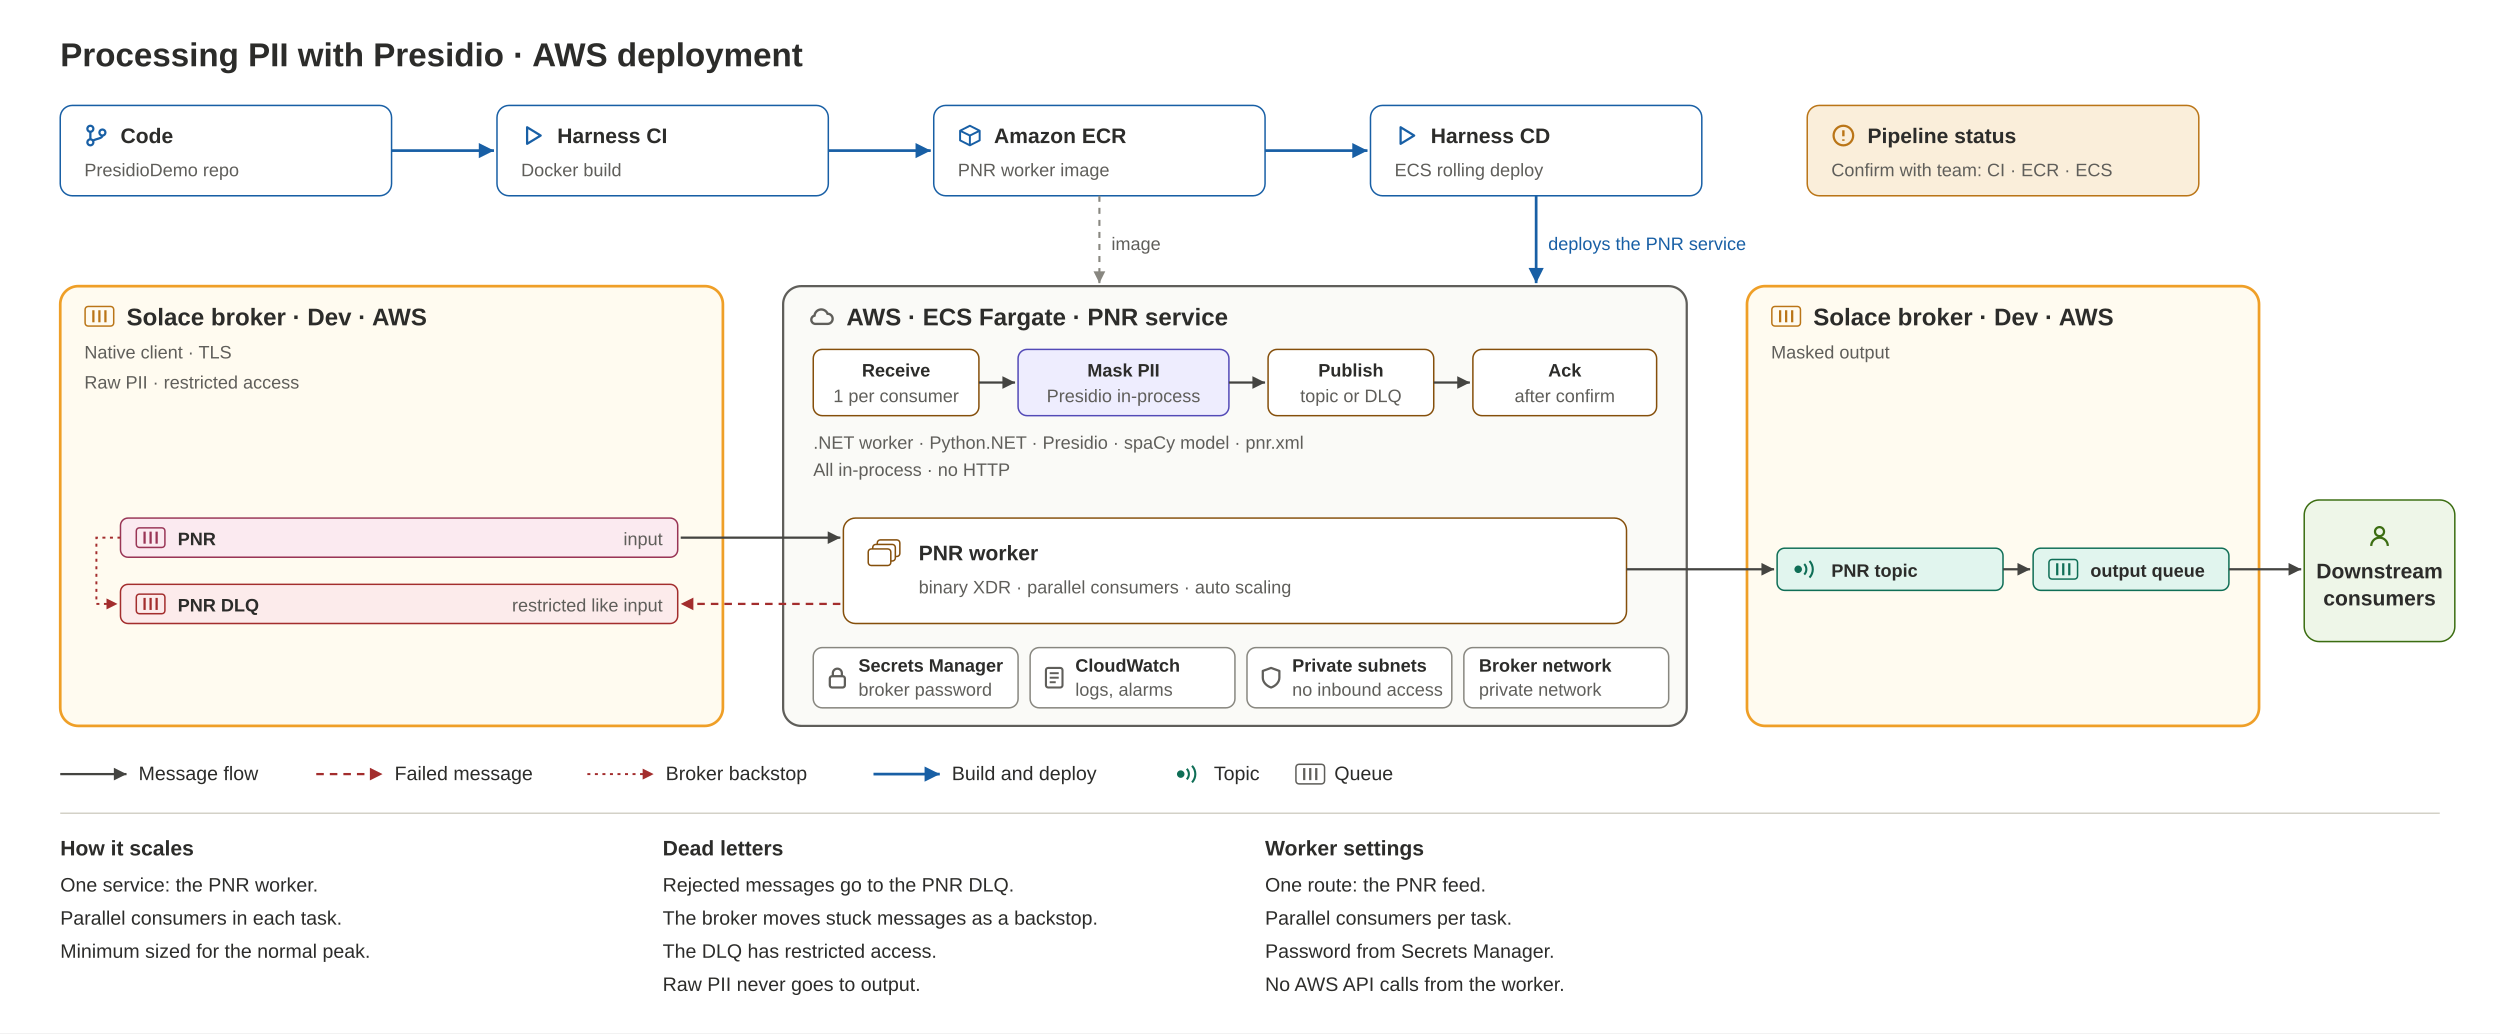
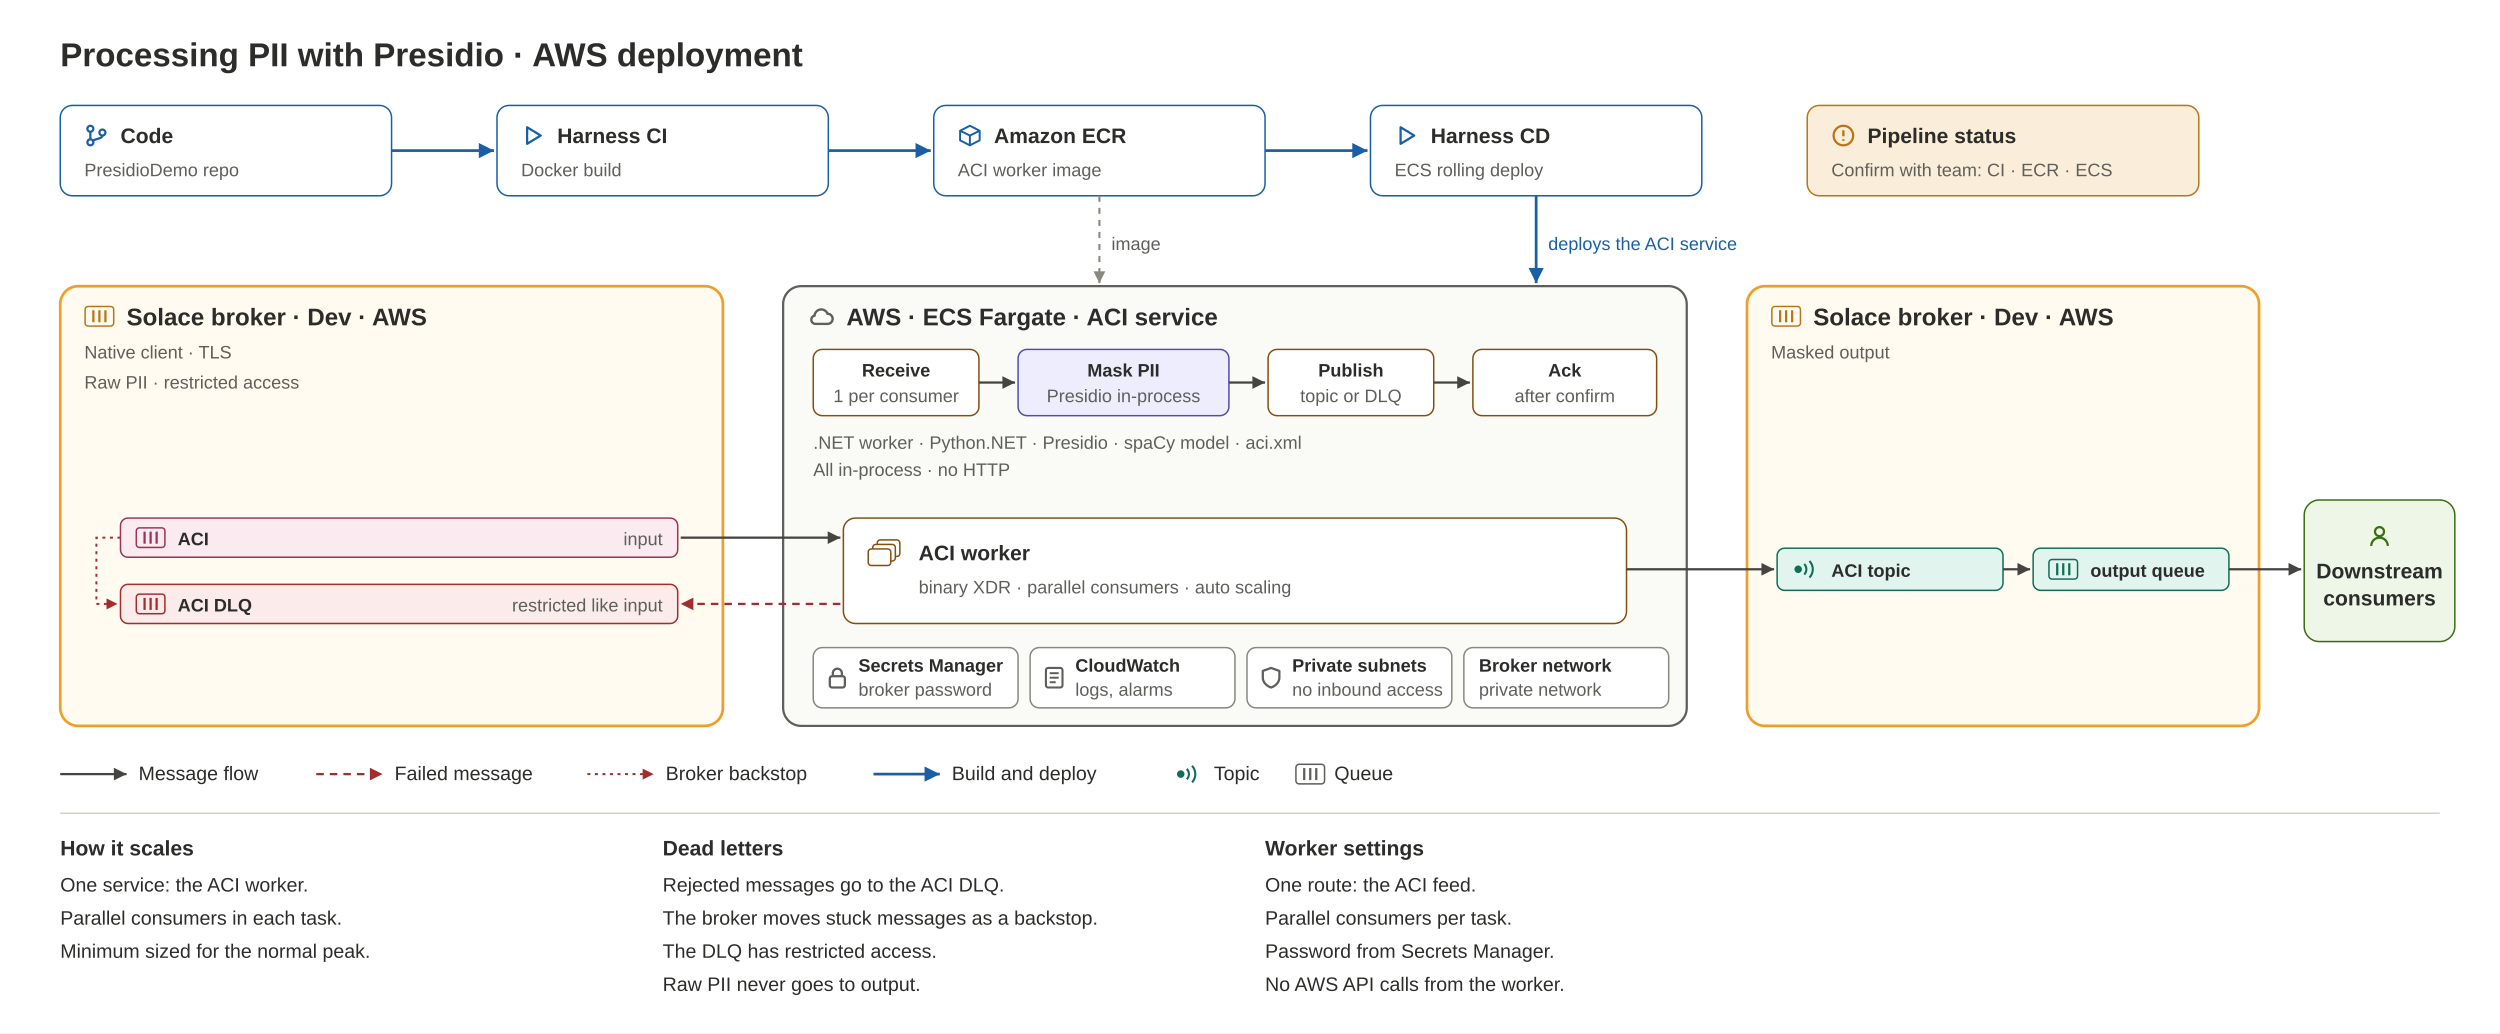
<svg xmlns="http://www.w3.org/2000/svg" viewBox="0 0 1660 686" role="img" aria-labelledby="title desc">
  <defs>
    <marker id="a" viewBox="0 0 10 10" refX="9" refY="5" markerWidth="7" markerHeight="7" orient="auto-start-reverse">
      <path d="M1 1L9 5L1 9z" fill="#444441" />
    </marker>
    <marker id="r" viewBox="0 0 10 10" refX="9" refY="5" markerWidth="7" markerHeight="7" orient="auto-start-reverse">
      <path d="M1 1L9 5L1 9z" fill="#A32D2D" />
    </marker>
    <marker id="b" viewBox="0 0 10 10" refX="9" refY="5" markerWidth="7" markerHeight="7" orient="auto-start-reverse">
      <path d="M1 1L9 5L1 9z" fill="#185FA5" />
    </marker>
    <marker id="g" viewBox="0 0 10 10" refX="9" refY="5" markerWidth="7" markerHeight="7" orient="auto-start-reverse">
      <path d="M1 1L9 5L1 9z" fill="#888780" />
    </marker>
    <symbol id="q" viewBox="0 0 20 14">
      <rect x="0.5" y="0.5" width="19" height="13" rx="2" fill="none" stroke="currentColor" />
      <path d="M6 3V11M10 3V11M14 3V11" stroke="currentColor" stroke-width="1.5" />
    </symbol>
    <symbol id="topic" viewBox="0 0 20 14">
      <circle cx="4" cy="7" r="2.5" fill="currentColor" />
      <path d="M8 3.5A5 5 0 0 1 8 10.5M11.5 1.5A8 8 0 0 1 11.5 12.5" fill="none" stroke="currentColor" stroke-width="1.4" />
    </symbol>
    <symbol id="tasks" viewBox="0 0 22 18">
      <rect x="6.5" y="0.5" width="15" height="11" rx="2" fill="#FFFFFF" stroke="currentColor" />
      <rect x="3.5" y="3.5" width="15" height="11" rx="2" fill="#FFFFFF" stroke="currentColor" />
      <rect x="0.5" y="6.5" width="15" height="11" rx="2" fill="#FFFFFF" stroke="currentColor" />
    </symbol>
    <symbol id="i-git" viewBox="0 0 16 16">
      <g fill="none" stroke="currentColor" stroke-width="1.5">
        <circle cx="4" cy="3.5" r="2" />
        <circle cx="4" cy="12.5" r="2" />
        <circle cx="12" cy="6" r="2" />
        <path d="M4 5.5V10.5M12 8C12 10 8 10 5.5 11.5" />
      </g>
    </symbol>
    <symbol id="i-run" viewBox="0 0 16 16">
      <path d="M4 2.5L13 8L4 13.5Z" fill="none" stroke="currentColor" stroke-width="1.5" stroke-linejoin="round" />
    </symbol>
    <symbol id="i-box" viewBox="0 0 16 16">
      <path d="M8 1.5L14.5 4.8V11.2L8 14.5L1.5 11.2V4.8Z M1.5 4.8L8 8L14.5 4.8 M8 8V14.5" fill="none" stroke="currentColor" stroke-width="1.3" stroke-linejoin="round" />
    </symbol>
    <symbol id="i-check" viewBox="0 0 16 16">
      <circle cx="8" cy="8" r="6.5" fill="none" stroke="currentColor" stroke-width="1.5" />
      <path d="M8 4.5V8.5M8 10.5V11.5" stroke="currentColor" stroke-width="1.6" />
    </symbol>
    <symbol id="i-cloud" viewBox="0 0 16 16">
      <path d="M4.5 12.5H12A3 3 0 0 0 12 6.5A4 4 0 0 0 4.3 7.6A2.5 2.5 0 0 0 4.5 12.5Z" fill="none" stroke="currentColor" stroke-width="1.4" />
    </symbol>
    <symbol id="i-lock" viewBox="0 0 16 16">
      <rect x="3" y="7" width="10" height="7.5" rx="1.5" fill="none" stroke="currentColor" stroke-width="1.5" />
      <path d="M5 7V5A3 3 0 0 1 11 5V7" fill="none" stroke="currentColor" stroke-width="1.5" />
    </symbol>
    <symbol id="i-log" viewBox="0 0 16 16">
      <rect x="2.5" y="1.5" width="11" height="13" rx="1.5" fill="none" stroke="currentColor" stroke-width="1.4" />
      <path d="M5 5H11M5 8H11M5 11H9" stroke="currentColor" stroke-width="1.3" />
    </symbol>
    <symbol id="i-shield" viewBox="0 0 16 16">
      <path d="M8 1.5L13.5 3.5V8C13.5 11 11 13.5 8 14.5C5 13.5 2.5 11 2.5 8V3.5Z" fill="none" stroke="currentColor" stroke-width="1.5" stroke-linejoin="round" />
    </symbol>
    <symbol id="i-user" viewBox="0 0 16 16">
      <circle cx="8" cy="5" r="3" fill="none" stroke="currentColor" stroke-width="1.5" />
      <path d="M2.5 14.5A5.5 5.5 0 0 1 13.5 14.5" fill="none" stroke="currentColor" stroke-width="1.5" />
    </symbol>
    <style>
text{font-family:'Segoe UI',Arial,sans-serif;fill:#2C2C2A}
.h{font-size:16px;font-weight:600}
.t{font-size:14px;font-weight:600}
.s{font-size:13px}
.m{font-size:12px;fill:#5F5E5A}
.k{font-size:12px;font-weight:600}
.c{font-family:Consolas,'Courier New',monospace;font-size:11px;fill:#5F5E5A}
.ln{fill:none;stroke:#444441;stroke-width:1.5}
.dl{fill:none;stroke:#A32D2D;stroke-width:1.5;stroke-dasharray:5 4}
.bk{fill:none;stroke:#A32D2D;stroke-width:1.3;stroke-dasharray:2 3}
.dp{fill:none;stroke:#185FA5;stroke-width:1.8}
.pf{fill:none;stroke:#888780;stroke-width:1.4;stroke-dasharray:4 4}
.bd rect{fill:#FFFFFF;stroke:#185FA5}.bd{color:#185FA5}
.iq rect{fill:#FBEAF0;stroke:#993556}.iq{color:#993556}
.dq rect{fill:#FCEBEB;stroke:#A32D2D}.dq{color:#A32D2D}
.cq rect{fill:#E1F5EE;stroke:#0F6E56}.cq{color:#0F6E56}
.mq rect{fill:#FAEEDA;stroke:#BA7517;stroke-dasharray:4 3}.mq{color:#BA7517}
.ws rect{fill:#FFFFFF;stroke:#854F0B}.ws{color:#854F0B}
.st rect{fill:#FFFFFF;stroke:#854F0B}
.sv rect{fill:#FFFFFF;stroke:#888780}.sv{color:#5F5E5A}
.miss{fill:#854F0B;font-weight:600}
</style>
  </defs>
  <rect width="1660" height="686" fill="#FFFFFF" />
  <text class="h" x="40" y="44" style="font-size:22px">Processing PII with Presidio · AWS deployment</text>
  <g class="bd">
    <rect x="40" y="70" width="220" height="60" rx="8" />
    <use href="#i-git" x="56" y="82" width="16" height="16" />
    <text class="t" x="80" y="95">Code</text>
    <text class="m" x="56" y="117">PresidioDemo repo</text>
  </g>
  <g class="bd">
    <rect x="330" y="70" width="220" height="60" rx="8" />
    <use href="#i-run" x="346" y="82" width="16" height="16" />
    <text class="t" x="370" y="95">Harness CI</text>
    <text class="m" x="346" y="117">Docker build</text>
  </g>
  <g class="bd">
    <rect x="620" y="70" width="220" height="60" rx="8" />
    <use href="#i-box" x="636" y="82" width="16" height="16" />
    <text class="t" x="660" y="95">Amazon ECR</text>
-     <text class="m" x="636" y="117">PNR worker image</text>
+     <text class="m" x="636" y="117">ACI worker image</text>
  </g>
  <g class="bd">
    <rect x="910" y="70" width="220" height="60" rx="8" />
    <use href="#i-run" x="926" y="82" width="16" height="16" />
    <text class="t" x="950" y="95">Harness CD</text>
    <text class="m" x="926" y="117">ECS rolling deploy</text>
  </g>
  <g>
    <rect x="1200" y="70" width="260" height="60" rx="8" fill="#FAEEDA" stroke="#BA7517" />
    <use href="#i-check" x="1216" y="82" width="16" height="16" style="color:#BA7517" />
    <text class="t" x="1240" y="95">Pipeline status</text>
    <text class="m" x="1216" y="117">Confirm with team: CI · ECR · ECS</text>
  </g>
  <path class="dp" d="M260 100H328" marker-end="url(#b)" />
  <path class="dp" d="M550 100H618" marker-end="url(#b)" />
  <path class="dp" d="M840 100H908" marker-end="url(#b)" />
  <rect x="40" y="190" width="440" height="292" rx="12" fill="#FFFBF0" stroke="#EF9F27" stroke-width="1.8" />
  <use href="#q" x="56" y="203" width="20" height="14" style="color:#BA7517" />
  <text class="h" x="84" y="216">Solace broker · Dev · AWS</text>
  <text class="m" x="56" y="238">Native client · TLS</text>
  <text class="m" x="56" y="258">Raw PII · restricted access</text>
  <rect x="520" y="190" width="600" height="292" rx="12" fill="#FAFAF7" stroke="#5F5E5A" stroke-width="1.5" />
  <use href="#i-cloud" x="536" y="201" width="18" height="18" style="color:#5F5E5A" />
-   <text class="h" x="562" y="216">AWS · ECS Fargate · PNR service</text>
+   <text class="h" x="562" y="216">AWS · ECS Fargate · ACI service</text>
  <g class="st">
    <rect x="540" y="232" width="110" height="44" rx="6" />
    <text class="k" x="595" y="250" text-anchor="middle">Receive</text>
    <text class="m" x="595" y="267" text-anchor="middle">1 per consumer</text>
  </g>
  <rect x="676" y="232" width="140" height="44" rx="6" fill="#EEEDFE" stroke="#534AB7" />
  <text class="k" x="746" y="250" text-anchor="middle">Mask PII</text>
  <text class="m" x="746" y="267" text-anchor="middle">Presidio in-process</text>
  <g class="st">
    <rect x="842" y="232" width="110" height="44" rx="6" />
    <text class="k" x="897" y="250" text-anchor="middle">Publish</text>
    <text class="m" x="897" y="267" text-anchor="middle">topic or DLQ</text>
  </g>
  <g class="st">
    <rect x="978" y="232" width="122" height="44" rx="6" />
    <text class="k" x="1039" y="250" text-anchor="middle">Ack</text>
    <text class="m" x="1039" y="267" text-anchor="middle">after confirm</text>
  </g>
  <path class="ln" d="M650 254H674" marker-end="url(#a)" />
  <path class="ln" d="M816 254H840" marker-end="url(#a)" />
  <path class="ln" d="M952 254H976" marker-end="url(#a)" />
-   <text class="m" x="540" y="298">.NET worker · Python.NET · Presidio · spaCy model · pnr.xml</text>
+   <text class="m" x="540" y="298">.NET worker · Python.NET · Presidio · spaCy model · aci.xml</text>
  <text class="m" x="540" y="316">All in-process · no HTTP</text>
  <rect x="1160" y="190" width="340" height="292" rx="12" fill="#FFFBF0" stroke="#EF9F27" stroke-width="1.8" />
  <use href="#q" x="1176" y="203" width="20" height="14" style="color:#BA7517" />
  <text class="h" x="1204" y="216">Solace broker · Dev · AWS</text>
  <text class="m" x="1176" y="238">Masked output</text>
  <rect x="1530" y="332" width="100" height="94" rx="10" fill="#EEF6E8" stroke="#3B6D11" />
  <use href="#i-user" x="1572" y="348" width="16" height="16" style="color:#3B6D11" />
  <text class="t" x="1580" y="384" text-anchor="middle">Downstream</text>
  <text class="t" x="1580" y="402" text-anchor="middle">consumers</text>
  <g class="iq">
    <rect x="80" y="344" width="370" height="26" rx="5" />
    <use href="#q" x="90" y="350" width="20" height="14" />
-     <text class="k" x="118" y="362">PNR</text>
+     <text class="k" x="118" y="362">ACI</text>
    <text class="m" x="440" y="362" text-anchor="end">input</text>
  </g>
  <g class="dq">
    <rect x="80" y="388" width="370" height="26" rx="5" />
    <use href="#q" x="90" y="394" width="20" height="14" />
-     <text class="k" x="118" y="406">PNR DLQ</text>
+     <text class="k" x="118" y="406">ACI DLQ</text>
    <text class="m" x="440" y="406" text-anchor="end">restricted like input</text>
  </g>
  <path class="bk" d="M80 357H64V401H78" marker-end="url(#r)" />
  <g class="ws">
    <rect x="560" y="344" width="520" height="70" rx="8" />
    <use href="#tasks" x="576" y="358" width="22" height="18" />
-     <text class="t" x="610" y="372">PNR worker</text>
+     <text class="t" x="610" y="372">ACI worker</text>
    <text class="m" x="610" y="394">binary XDR · parallel consumers · auto scaling</text>
  </g>
  <g class="cq">
    <rect x="1180" y="364" width="150" height="28" rx="5" />
    <use href="#topic" x="1190" y="371" width="20" height="14" />
-     <text class="k" x="1216" y="383">PNR topic</text>
+     <text class="k" x="1216" y="383">ACI topic</text>
  </g>
  <g class="cq">
    <rect x="1350" y="364" width="130" height="28" rx="5" />
    <use href="#q" x="1360" y="371" width="20" height="14" />
    <text class="k" x="1388" y="383">output queue</text>
  </g>
  <path class="ln" d="M452 357H558" marker-end="url(#a)" />
  <path class="dl" d="M558 401H452" marker-end="url(#r)" />
  <path class="ln" d="M1080 378H1178" marker-end="url(#a)" />
  <path class="ln" d="M1330 378H1348" marker-end="url(#a)" />
  <path class="ln" d="M1480 378H1528" marker-end="url(#a)" />
  <g class="sv">
    <rect x="540" y="430" width="136" height="40" rx="6" />
    <use href="#i-lock" x="548" y="442" width="16" height="16" />
    <text class="k" x="570" y="446">Secrets Manager</text>
    <text class="m" x="570" y="462">broker password</text>
  </g>
  <g class="sv">
    <rect x="684" y="430" width="136" height="40" rx="6" />
    <use href="#i-log" x="692" y="442" width="16" height="16" />
    <text class="k" x="714" y="446">CloudWatch</text>
    <text class="m" x="714" y="462">logs, alarms</text>
  </g>
  <g class="sv">
    <rect x="828" y="430" width="136" height="40" rx="6" />
    <use href="#i-shield" x="836" y="442" width="16" height="16" />
    <text class="k" x="858" y="446">Private subnets</text>
    <text class="m" x="858" y="462">no inbound access</text>
  </g>
  <g class="sv">
    <rect x="972" y="430" width="136" height="40" rx="6" />
    <text class="k" x="982" y="446">Broker network</text>
    <text class="m" x="982" y="462">private network</text>
  </g>
  <path class="pf" d="M730 130V188" marker-end="url(#g)" />
  <text class="m" x="738" y="166">image</text>
  <path class="dp" d="M1020 130V188" marker-end="url(#b)" />
-   <text class="m" x="1028" y="166" style="fill:#185FA5">deploys the PNR service</text>
+   <text class="m" x="1028" y="166" style="fill:#185FA5">deploys the ACI service</text>
  <path class="ln" d="M40 514H84" marker-end="url(#a)" />
  <text class="s" x="92" y="518">Message flow</text>
  <path class="dl" d="M210 514H254" marker-end="url(#r)" />
  <text class="s" x="262" y="518">Failed message</text>
  <path class="bk" d="M390 514H434" marker-end="url(#r)" />
  <text class="s" x="442" y="518">Broker backstop</text>
  <path class="dp" d="M580 514H624" marker-end="url(#b)" />
  <text class="s" x="632" y="518">Build and deploy</text>
  <use href="#topic" x="780" y="507" width="20" height="14" style="color:#0F6E56" />
  <text class="s" x="806" y="518">Topic</text>
  <use href="#q" x="860" y="507" width="20" height="14" style="color:#5F5E5A" />
  <text class="s" x="886" y="518">Queue</text>
  <line x1="40" y1="540" x2="1620" y2="540" stroke="#D3D1C7" />
  <text class="t" x="40" y="568">How it scales</text>
-   <text class="s" x="40" y="592">One service: the PNR worker.</text>
+   <text class="s" x="40" y="592">One service: the ACI worker.</text>
  <text class="s" x="40" y="614">Parallel consumers in each task.</text>
  <text class="s" x="40" y="636">Minimum sized for the normal peak.</text>
  <text class="t" x="440" y="568">Dead letters</text>
-   <text class="s" x="440" y="592">Rejected messages go to the PNR DLQ.</text>
+   <text class="s" x="440" y="592">Rejected messages go to the ACI DLQ.</text>
  <text class="s" x="440" y="614">The broker moves stuck messages as a backstop.</text>
  <text class="s" x="440" y="636">The DLQ has restricted access.</text>
  <text class="s" x="440" y="658">Raw PII never goes to output.</text>
  <text class="t" x="840" y="568">Worker settings</text>
-   <text class="s" x="840" y="592">One route: the PNR feed.</text>
+   <text class="s" x="840" y="592">One route: the ACI feed.</text>
  <text class="s" x="840" y="614">Parallel consumers per task.</text>
  <text class="s" x="840" y="636">Password from Secrets Manager.</text>
  <text class="s" x="840" y="658">No AWS API calls from the worker.</text>
</svg>
